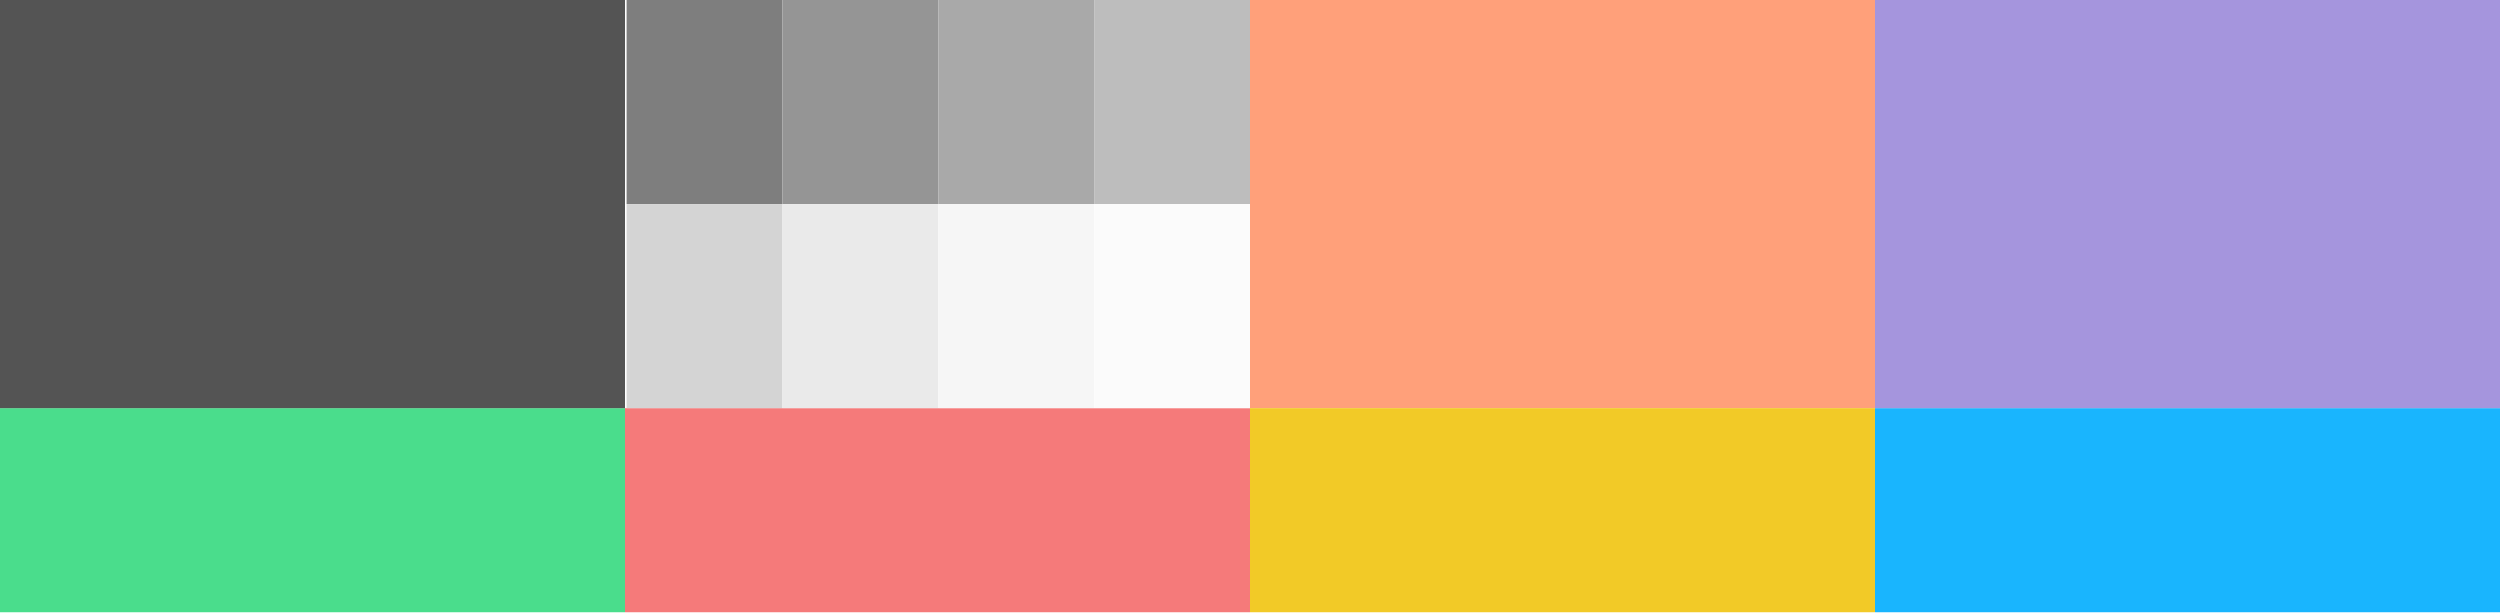
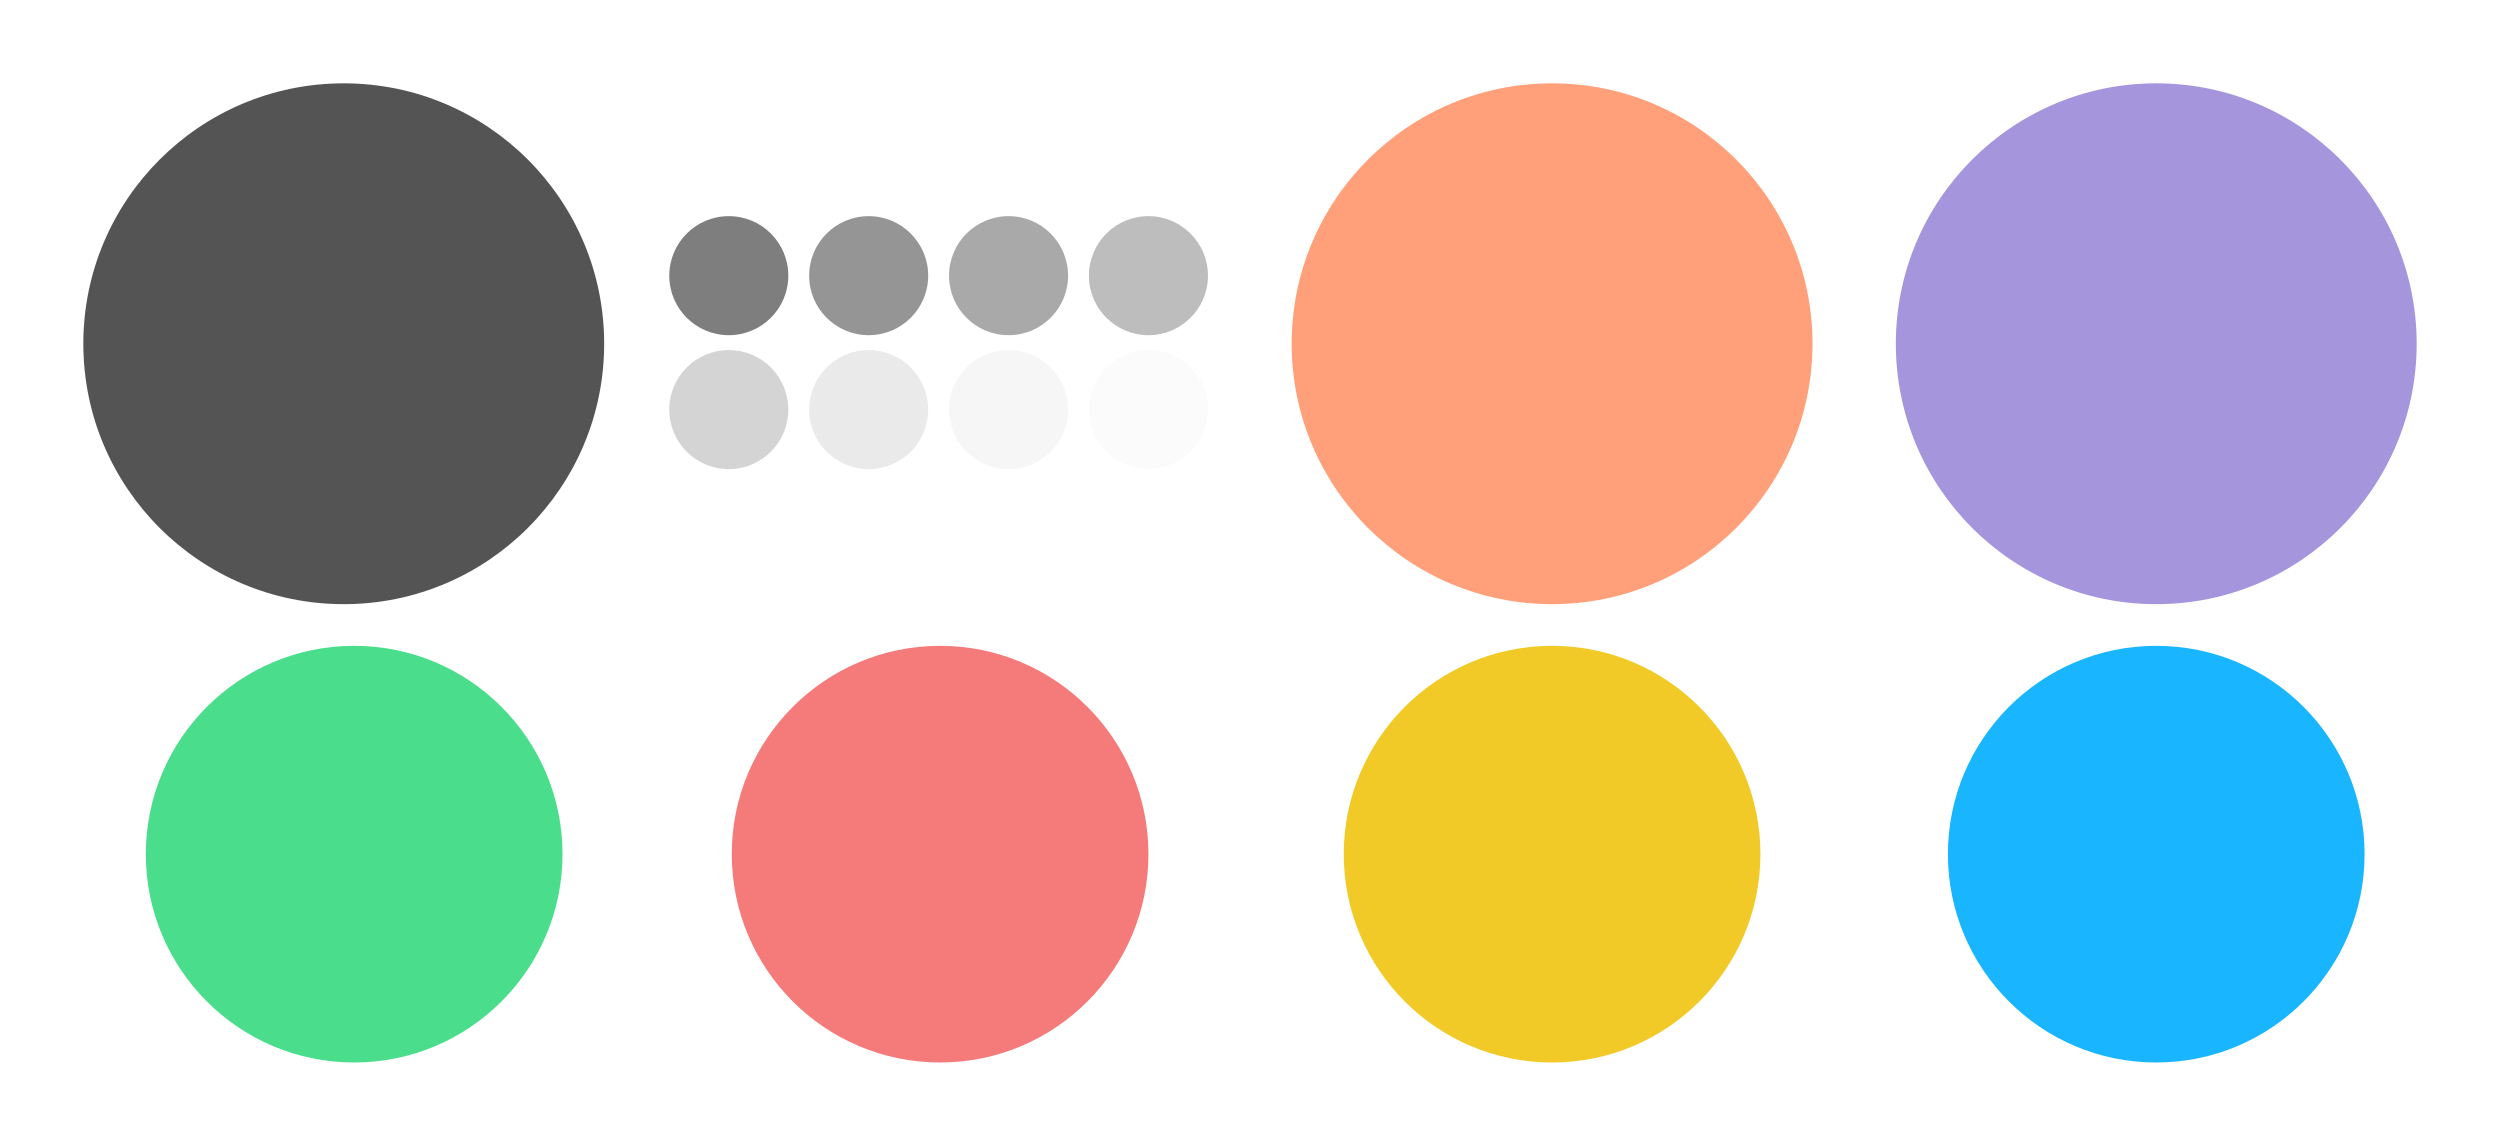
- <svg xmlns="http://www.w3.org/2000/svg" width="784px" height="192px" viewBox="0 0 784 192" version="1.1">
-   <defs />
-   <g id="Portfolio" stroke="none" stroke-width="1" fill="none" fill-rule="evenodd">
-     <g id="otto-colors">
-       <rect id="Rectangle-2" fill="#FFA07A" x="392" y="0" width="196" height="128" />
-       <rect id="Rectangle-2" fill="#4ADD8C" x="0" y="128" width="196" height="64" />
-       <rect id="Rectangle-2" fill="#F57A7A" x="196" y="128" width="196" height="64" />
-       <rect id="Rectangle-2" fill="#F2CA27" x="392" y="128" width="196" height="64" />
-       <rect id="Rectangle-2" fill="#19B5FE" x="588" y="128" width="196" height="64" />
-       <rect id="Rectangle-2" fill="#A595DD" x="588" y="0" width="196" height="128" />
-       <rect id="Rectangle-2" fill="#545454" x="0" y="0" width="196" height="128" />
-       <g id="secondary-grays" transform="translate(196, 0)">
-         <rect id="Rectangle-2" fill="#7E7E7E" x="0.499" y="0" width="48.875" height="64" />
-         <rect id="Rectangle-2" fill="#D4D4D4" x="0.499" y="64" width="48.875" height="64" />
-         <rect id="Rectangle-2" fill="#959595" x="49.374" y="0" width="48.875" height="64" />
-         <rect id="Rectangle-2" fill="#EAEAEA" x="49.374" y="64" width="48.875" height="64" />
-         <rect id="Rectangle-2" fill="#A9A9A9" x="98.249" y="0" width="48.875" height="64" />
-         <rect id="Rectangle-2" fill="#F6F6F6" x="98.249" y="64" width="48.875" height="64" />
-         <rect id="Rectangle-2" fill="#BDBDBD" x="147.125" y="0" width="48.875" height="64" />
-         <rect id="Rectangle-2" fill="#FBFBFB" x="147.125" y="64" width="48.875" height="64" />
+ <svg xmlns="http://www.w3.org/2000/svg" width="960px" height="440px" viewBox="0 0 960 440" version="1.1">
+   <g id="Artboard" stroke="none" stroke-width="1" fill="none" fill-rule="evenodd">
+     <circle id="Oval" fill="#545454" cx="132" cy="132" r="100" />
+     <g id="Group-2" transform="translate(257, 83)">
+       <g id="Group">
+         <circle id="Oval" fill="#7E7E7E" cx="22.857" cy="22.857" r="22.857" />
+         <circle id="Oval" fill="#D4D4D4" cx="22.857" cy="74.286" r="22.857" />
+         <circle id="Oval" fill="#959595" cx="76.571" cy="22.857" r="22.857" />
+         <circle id="Oval" fill="#EAEAEA" cx="76.571" cy="74.286" r="22.857" />
+         <circle id="Oval" fill="#A9A9A9" cx="130.286" cy="22.857" r="22.857" />
+         <circle id="Oval" fill="#F6F6F6" cx="130.286" cy="74.286" r="22.857" />
+         <circle id="Oval" fill="#BDBDBD" cx="184" cy="22.857" r="22.857" />
+         <circle id="Oval" fill="#FBFBFB" cx="184" cy="74.286" r="22.857" />
      </g>
    </g>
+     <circle id="Oval" fill="#FFA07A" cx="596" cy="132" r="100" />
+     <circle id="Oval" fill="#A595DD" cx="828" cy="132" r="100" />
+     <circle id="Oval" fill="#4ADD8C" cx="136" cy="328" r="80" />
+     <circle id="Oval" fill="#F57A7A" cx="361" cy="328" r="80" />
+     <circle id="Oval" fill="#F2CA27" cx="596" cy="328" r="80" />
+     <circle id="Oval" fill="#19B5FE" cx="828" cy="328" r="80" />
  </g>
</svg>
